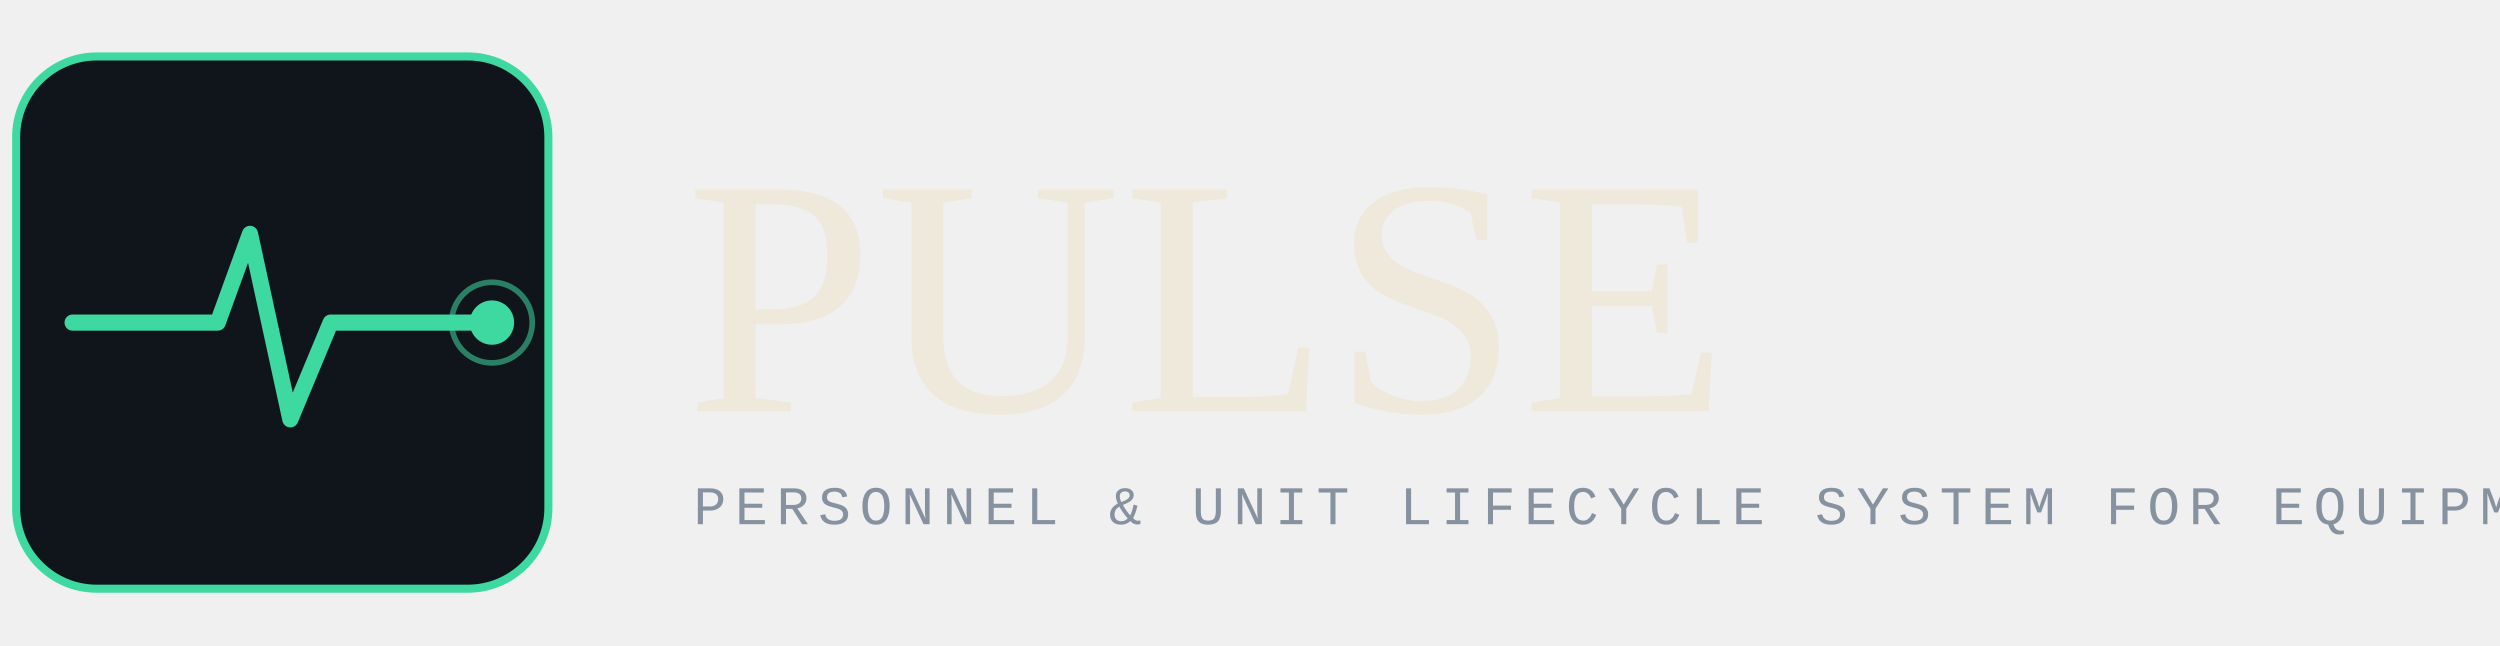
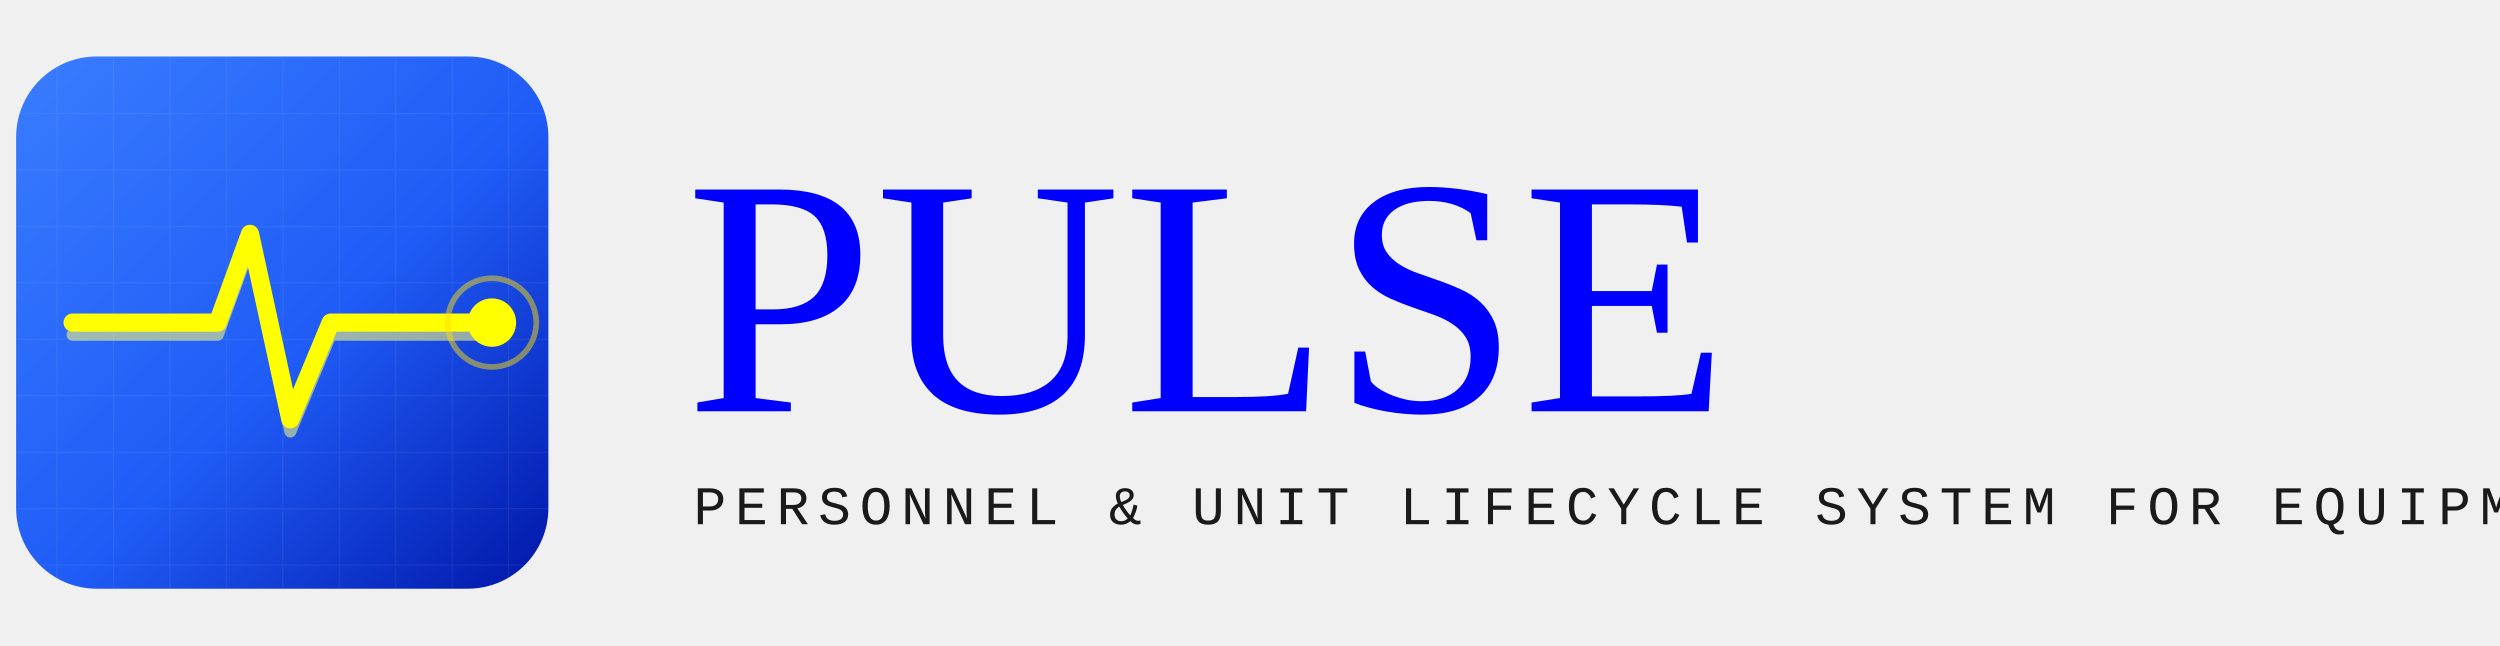
- <svg xmlns="http://www.w3.org/2000/svg" width="620" height="160" viewBox="0 0 620 160" role="img" aria-label="PULSE logo">
+ <svg xmlns="http://www.w3.org/2000/svg" width="620" height="160" viewBox="0 0 620 160" role="img" aria-label="PULSE logo, DOE brand colors with tonal texture">
  <defs>
+     <linearGradient id="badgeBlue" x1="0%" y1="0%" x2="100%" y2="100%">
+       <stop offset="0%" stop-color="#397DFF" />
+       <stop offset="55%" stop-color="#1F5BF6" />
+       <stop offset="100%" stop-color="#0016A8" />
+     </linearGradient>
+     <pattern id="grid" width="14" height="14" patternUnits="userSpaceOnUse">
+       <path d="M14,0 L0,0 L0,14" fill="none" stroke="#FFFFFF" stroke-width="0.6" opacity="0.06" />
+     </pattern>
    <style>
      .word{
        font-family: Fraunces, Georgia, 'Times New Roman', serif;
        font-weight: 500;
        font-size: 84px;
        letter-spacing: 0.5px;
-         fill: #EFE9DC;
+         fill: #0000FE; /* DOE Brand Blue */
      }
      .tag{
        font-family: 'IBM Plex Mono', 'Courier New', monospace;
        font-size: 13.5px;
        letter-spacing: 2.2px;
-         fill: #8792A0;
+         fill: #1A1A1A;
      }
    </style>
  </defs>
-   <rect x="4" y="14" width="132" height="132" rx="20" fill="#10151C" stroke="#3ED9A0" stroke-width="2" />
-   <path d="M18,80 L44,80 L54,80 L62,58 L72,104 L82,80 L96,80 L122,80" fill="none" stroke="#3ED9A0" stroke-width="4" stroke-linecap="round" stroke-linejoin="round" />
-   <circle cx="122" cy="80" r="5.5" fill="#3ED9A0" />
-   <circle cx="122" cy="80" r="10" fill="none" stroke="#3ED9A0" stroke-width="1.4" opacity="0.55" />
+   <rect x="4" y="14" width="132" height="132" rx="20" fill="url(#badgeBlue)" />
+   <rect x="4" y="14" width="132" height="132" rx="20" fill="url(#grid)" />
+   <path d="M18,83 L44,83 L54,83 L62,61 L72,107 L82,83 L96,83 L122,83" fill="none" stroke="#FFFE77" stroke-width="3" stroke-linecap="round" stroke-linejoin="round" opacity="0.55" />
+   <path d="M18,80 L44,80 L54,80 L62,58 L72,104 L82,80 L96,80 L122,80" fill="none" stroke="#FFFF00" stroke-width="4.5" stroke-linecap="round" stroke-linejoin="round" />
+   <circle cx="122" cy="80" r="11" fill="none" stroke="#FADB09" stroke-width="1.4" opacity="0.5" />
+   <circle cx="122" cy="80" r="6" fill="#FFFF00" />
  <text x="170" y="102" class="word">PULSE</text>
  <text x="172" y="130" class="tag">PERSONNEL &amp; UNIT LIFECYCLE SYSTEM FOR EQUIPMENT</text>
</svg>
